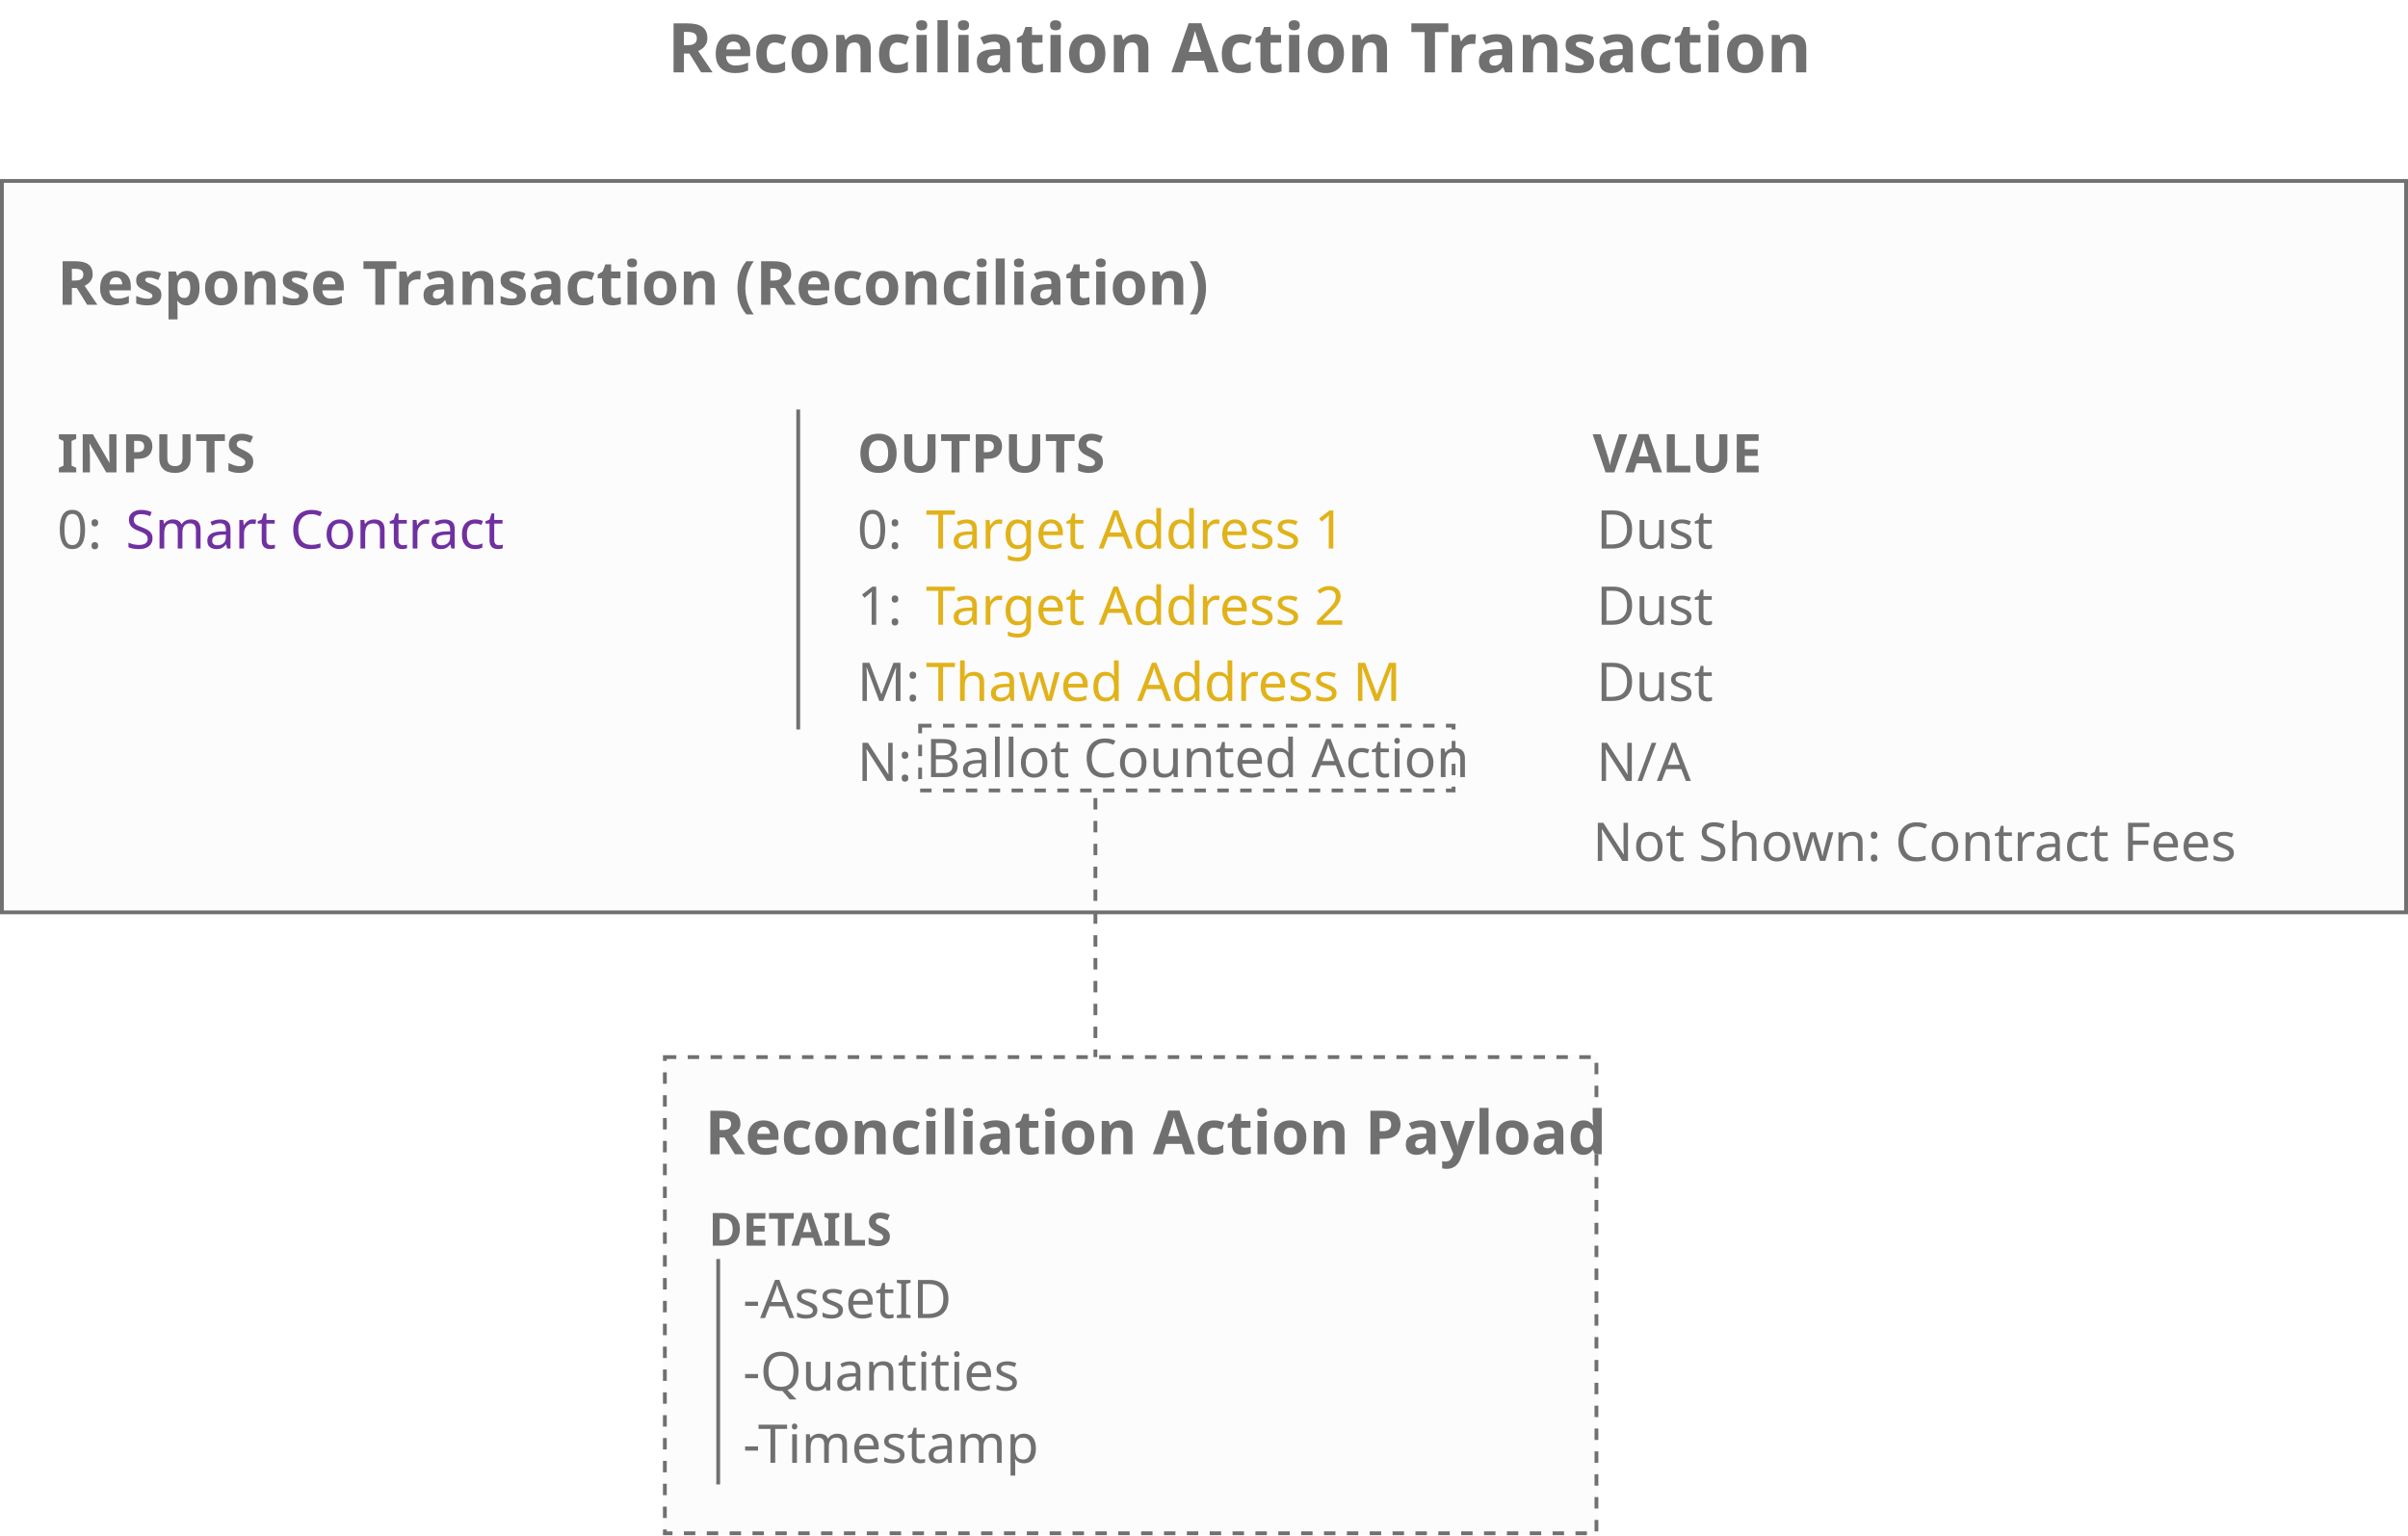
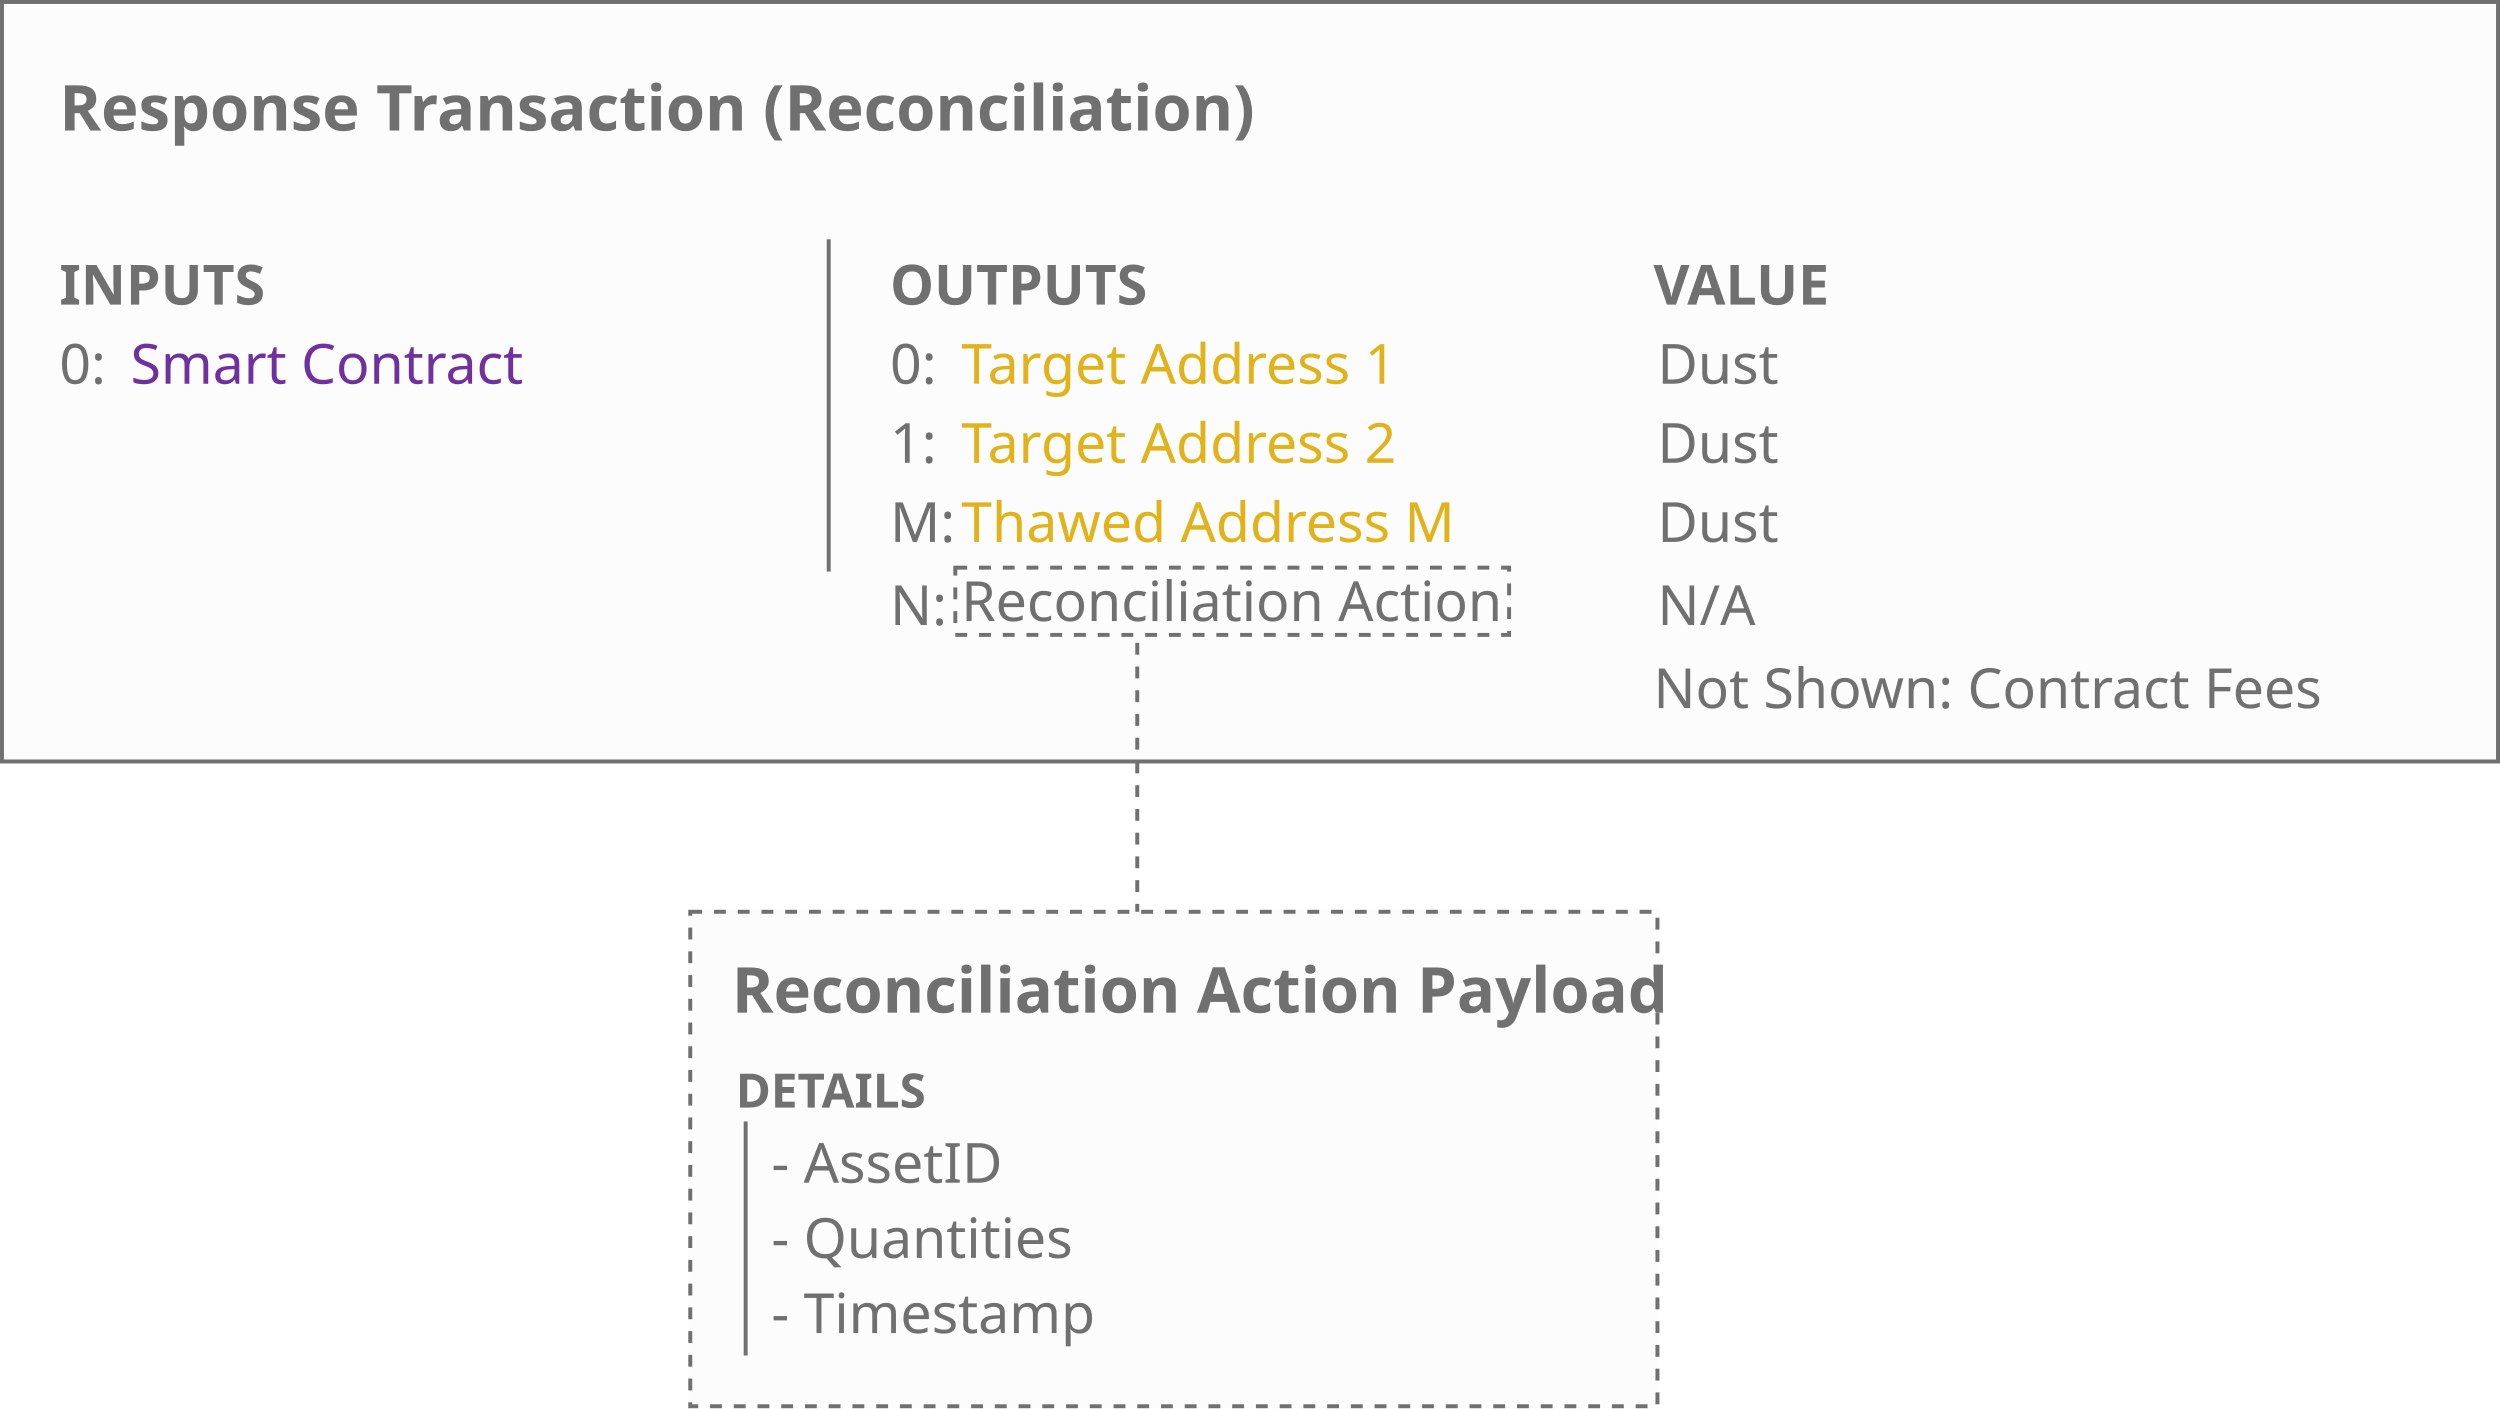
- <svg xmlns="http://www.w3.org/2000/svg" width="632" height="403" viewBox="0 0 632 403">
-   <g id="Group_54" data-name="Group 54" transform="translate(-18893 870)">
+ <svg xmlns="http://www.w3.org/2000/svg" width="632" height="356" viewBox="0 0 632 356">
+   <g id="reconciliation-action" transform="translate(-18893 823)">
    <g id="Rectangle_287" data-name="Rectangle 287" transform="translate(19067 -593)" fill="#fcfcfc" stroke="#707070" stroke-width="1" stroke-dasharray="3">
      <rect width="245.499" height="126" stroke="none" />
      <rect x="0.5" y="0.5" width="244.499" height="125" fill="none" />
    </g>
-     <text id="Reconciliation_Action_Transaction" data-name="Reconciliation Action Transaction" transform="translate(19209 -851)" fill="#707070" font-size="18" font-family="SegoeUI-Bold, Segoe UI" font-weight="700">
-       <tspan x="-140.845" y="0">Reconciliation Action Transaction</tspan>
-     </text>
    <g id="Rectangle_288" data-name="Rectangle 288" transform="translate(18893 -823)" fill="#fcfcfc" stroke="#707070" stroke-width="1">
      <rect width="632" height="193" stroke="none" />
      <rect x="0.5" y="0.5" width="631" height="192" fill="none" />
    </g>
    <text id="Response_Transaction_Reconciliation_" data-name="Response Transaction (Reconciliation)" transform="translate(18908 -790)" fill="#707070" font-size="16" font-family="SegoeUI-Semibold, Segoe UI" font-weight="600">
      <tspan x="0" y="0">Response Transaction (Reconciliation)</tspan>
    </text>
    <line id="Line_347" data-name="Line 347" y2="84" transform="translate(19102.5 -762.5)" fill="none" stroke="#707070" stroke-width="1" />
    <text id="INPUTS" transform="translate(18908 -761)" fill="#707070" font-size="14" font-family="SegoeUI-Bold, Segoe UI" font-weight="700">
      <tspan x="0" y="15">INPUTS</tspan>
    </text>
    <text id="OUTPUTS_" data-name="OUTPUTS " transform="translate(19118 -761)" fill="#707070" font-size="14" font-family="SegoeUI-Bold, Segoe UI" font-weight="700">
      <tspan x="0" y="15">OUTPUTS </tspan>
    </text>
    <text id="_0:_" data-name="0: " transform="translate(18908 -726)" fill="#707070" font-size="14" font-family="SegoeUI, Segoe UI">
      <tspan x="0" y="0">0: </tspan>
    </text>
    <text id="VALUE" transform="translate(19311 -761)" fill="#707070" font-size="14" font-family="SegoeUI-Bold, Segoe UI" font-weight="700">
      <tspan x="0" y="15">VALUE</tspan>
    </text>
    <text id="Reconciliation_Action_Payload" data-name="Reconciliation Action Payload" transform="translate(19078 -567)" fill="#707070" font-size="16" font-family="SegoeUI-Semibold, Segoe UI" font-weight="600">
      <tspan x="0" y="0">Reconciliation Action Payload</tspan>
    </text>
    <line id="Line_348" data-name="Line 348" y2="68" transform="translate(19180.5 -660.5)" fill="none" stroke="#707070" stroke-width="1" stroke-dasharray="3" />
    <text id="_0:_2" data-name="0: " transform="translate(19118 -726)" fill="#707070" font-size="14" font-family="SegoeUI, Segoe UI">
      <tspan x="0" y="0">0: </tspan>
    </text>
    <text id="Dust" transform="translate(19312 -726)" fill="#707070" font-size="14" font-family="SegoeUI, Segoe UI">
      <tspan x="0" y="0">Dust</tspan>
    </text>
    <text id="Smart_Contract" data-name="Smart Contract" transform="translate(18926 -726)" fill="#7030a0" font-size="14" font-family="SegoeUI, Segoe UI">
      <tspan x="0" y="0">Smart Contract</tspan>
    </text>
    <g id="Rectangle_289" data-name="Rectangle 289" transform="translate(19134 -680)" fill="none" stroke="#707070" stroke-width="1" stroke-dasharray="3">
      <rect width="141" height="18" stroke="none" />
      <rect x="0.5" y="0.5" width="140" height="17" fill="none" />
    </g>
    <text id="N:_" data-name="N: " transform="translate(19118 -665)" fill="#707070" font-size="14" font-family="SegoeUI, Segoe UI">
      <tspan x="0" y="0">N: </tspan>
    </text>
-     <text id="Ballot_Counted_Action" data-name="Ballot Counted Action" transform="translate(19136 -666)" fill="#707070" font-size="14" font-family="SegoeUI, Segoe UI">
-       <tspan x="0" y="0">Ballot Counted Action</tspan>
+     <text id="Reconciliation_Action" data-name="Reconciliation Action" transform="translate(19136 -666)" fill="#707070" font-size="14" font-family="SegoeUI, Segoe UI">
+       <tspan x="0" y="0">Reconciliation Action</tspan>
    </text>
    <text id="N_A" data-name="N/A" transform="translate(19312 -665)" fill="#707070" font-size="14" font-family="SegoeUI, Segoe UI">
      <tspan x="0" y="0">N/A</tspan>
    </text>
    <text id="Not_Shown:_Contract_Fees" data-name="Not Shown: Contract Fees" transform="translate(19311 -644)" fill="#707070" font-size="14" font-family="SegoeUI, Segoe UI">
      <tspan x="0" y="0">Not Shown: Contract Fees</tspan>
    </text>
    <text id="Target_Address_1" data-name="Target Address 1" transform="translate(19136 -726)" fill="#e1b219" font-size="14" font-family="SegoeUI, Segoe UI">
      <tspan x="0" y="0">Target Address 1</tspan>
    </text>
    <text id="DETAILS" transform="translate(19079 -556)" fill="#707070" font-size="12" font-family="SegoeUI-Bold, Segoe UI" font-weight="700">
      <tspan x="0" y="13">DETAILS</tspan>
    </text>
    <path id="Path_164" data-name="Path 164" d="M0,0V59.179" transform="translate(19081.5 -539.5)" fill="none" stroke="#707070" stroke-width="1" />
-     <text id="_-AssetID_-Quantities_-Timestamp" data-name="-AssetID -Quantities -Timestamp" transform="translate(19088 -524)" fill="#707070" font-size="14" font-family="SegoeUI, Segoe UI">
-       <tspan x="0" y="0">-AssetID</tspan>
-       <tspan x="0" y="19">-Quantities</tspan>
-       <tspan x="0" y="38">-Timestamp</tspan>
+     <text id="_-_AssetID_-_Quantities_-_Timestamp" data-name="- AssetID - Quantities - Timestamp" transform="translate(19088 -524)" fill="#707070" font-size="14" font-family="SegoeUI, Segoe UI">
+       <tspan x="0" y="0">- AssetID</tspan>
+       <tspan x="0" y="19">- Quantities</tspan>
+       <tspan x="0" y="38">- Timestamp</tspan>
    </text>
    <text id="_1:_" data-name="1: " transform="translate(19118 -706)" fill="#707070" font-size="14" font-family="SegoeUI, Segoe UI">
      <tspan x="0" y="0">1: </tspan>
    </text>
    <text id="Dust-2" data-name="Dust" transform="translate(19312 -706)" fill="#707070" font-size="14" font-family="SegoeUI, Segoe UI">
      <tspan x="0" y="0">Dust</tspan>
    </text>
    <text id="Target_Address_2" data-name="Target Address 2" transform="translate(19136 -706)" fill="#e1b219" font-size="14" font-family="SegoeUI, Segoe UI">
      <tspan x="0" y="0">Target Address 2</tspan>
    </text>
    <text id="M:_" data-name="M: " transform="translate(19118 -686)" fill="#707070" font-size="14" font-family="SegoeUI, Segoe UI">
      <tspan x="0" y="0">M: </tspan>
    </text>
    <text id="Dust-3" data-name="Dust" transform="translate(19312 -686)" fill="#707070" font-size="14" font-family="SegoeUI, Segoe UI">
      <tspan x="0" y="0">Dust</tspan>
    </text>
    <text id="Thawed_Address_M" data-name="Thawed Address M" transform="translate(19136 -686)" fill="#e1b219" font-size="14" font-family="SegoeUI, Segoe UI">
      <tspan x="0" y="0">Thawed Address M</tspan>
    </text>
  </g>
</svg>
